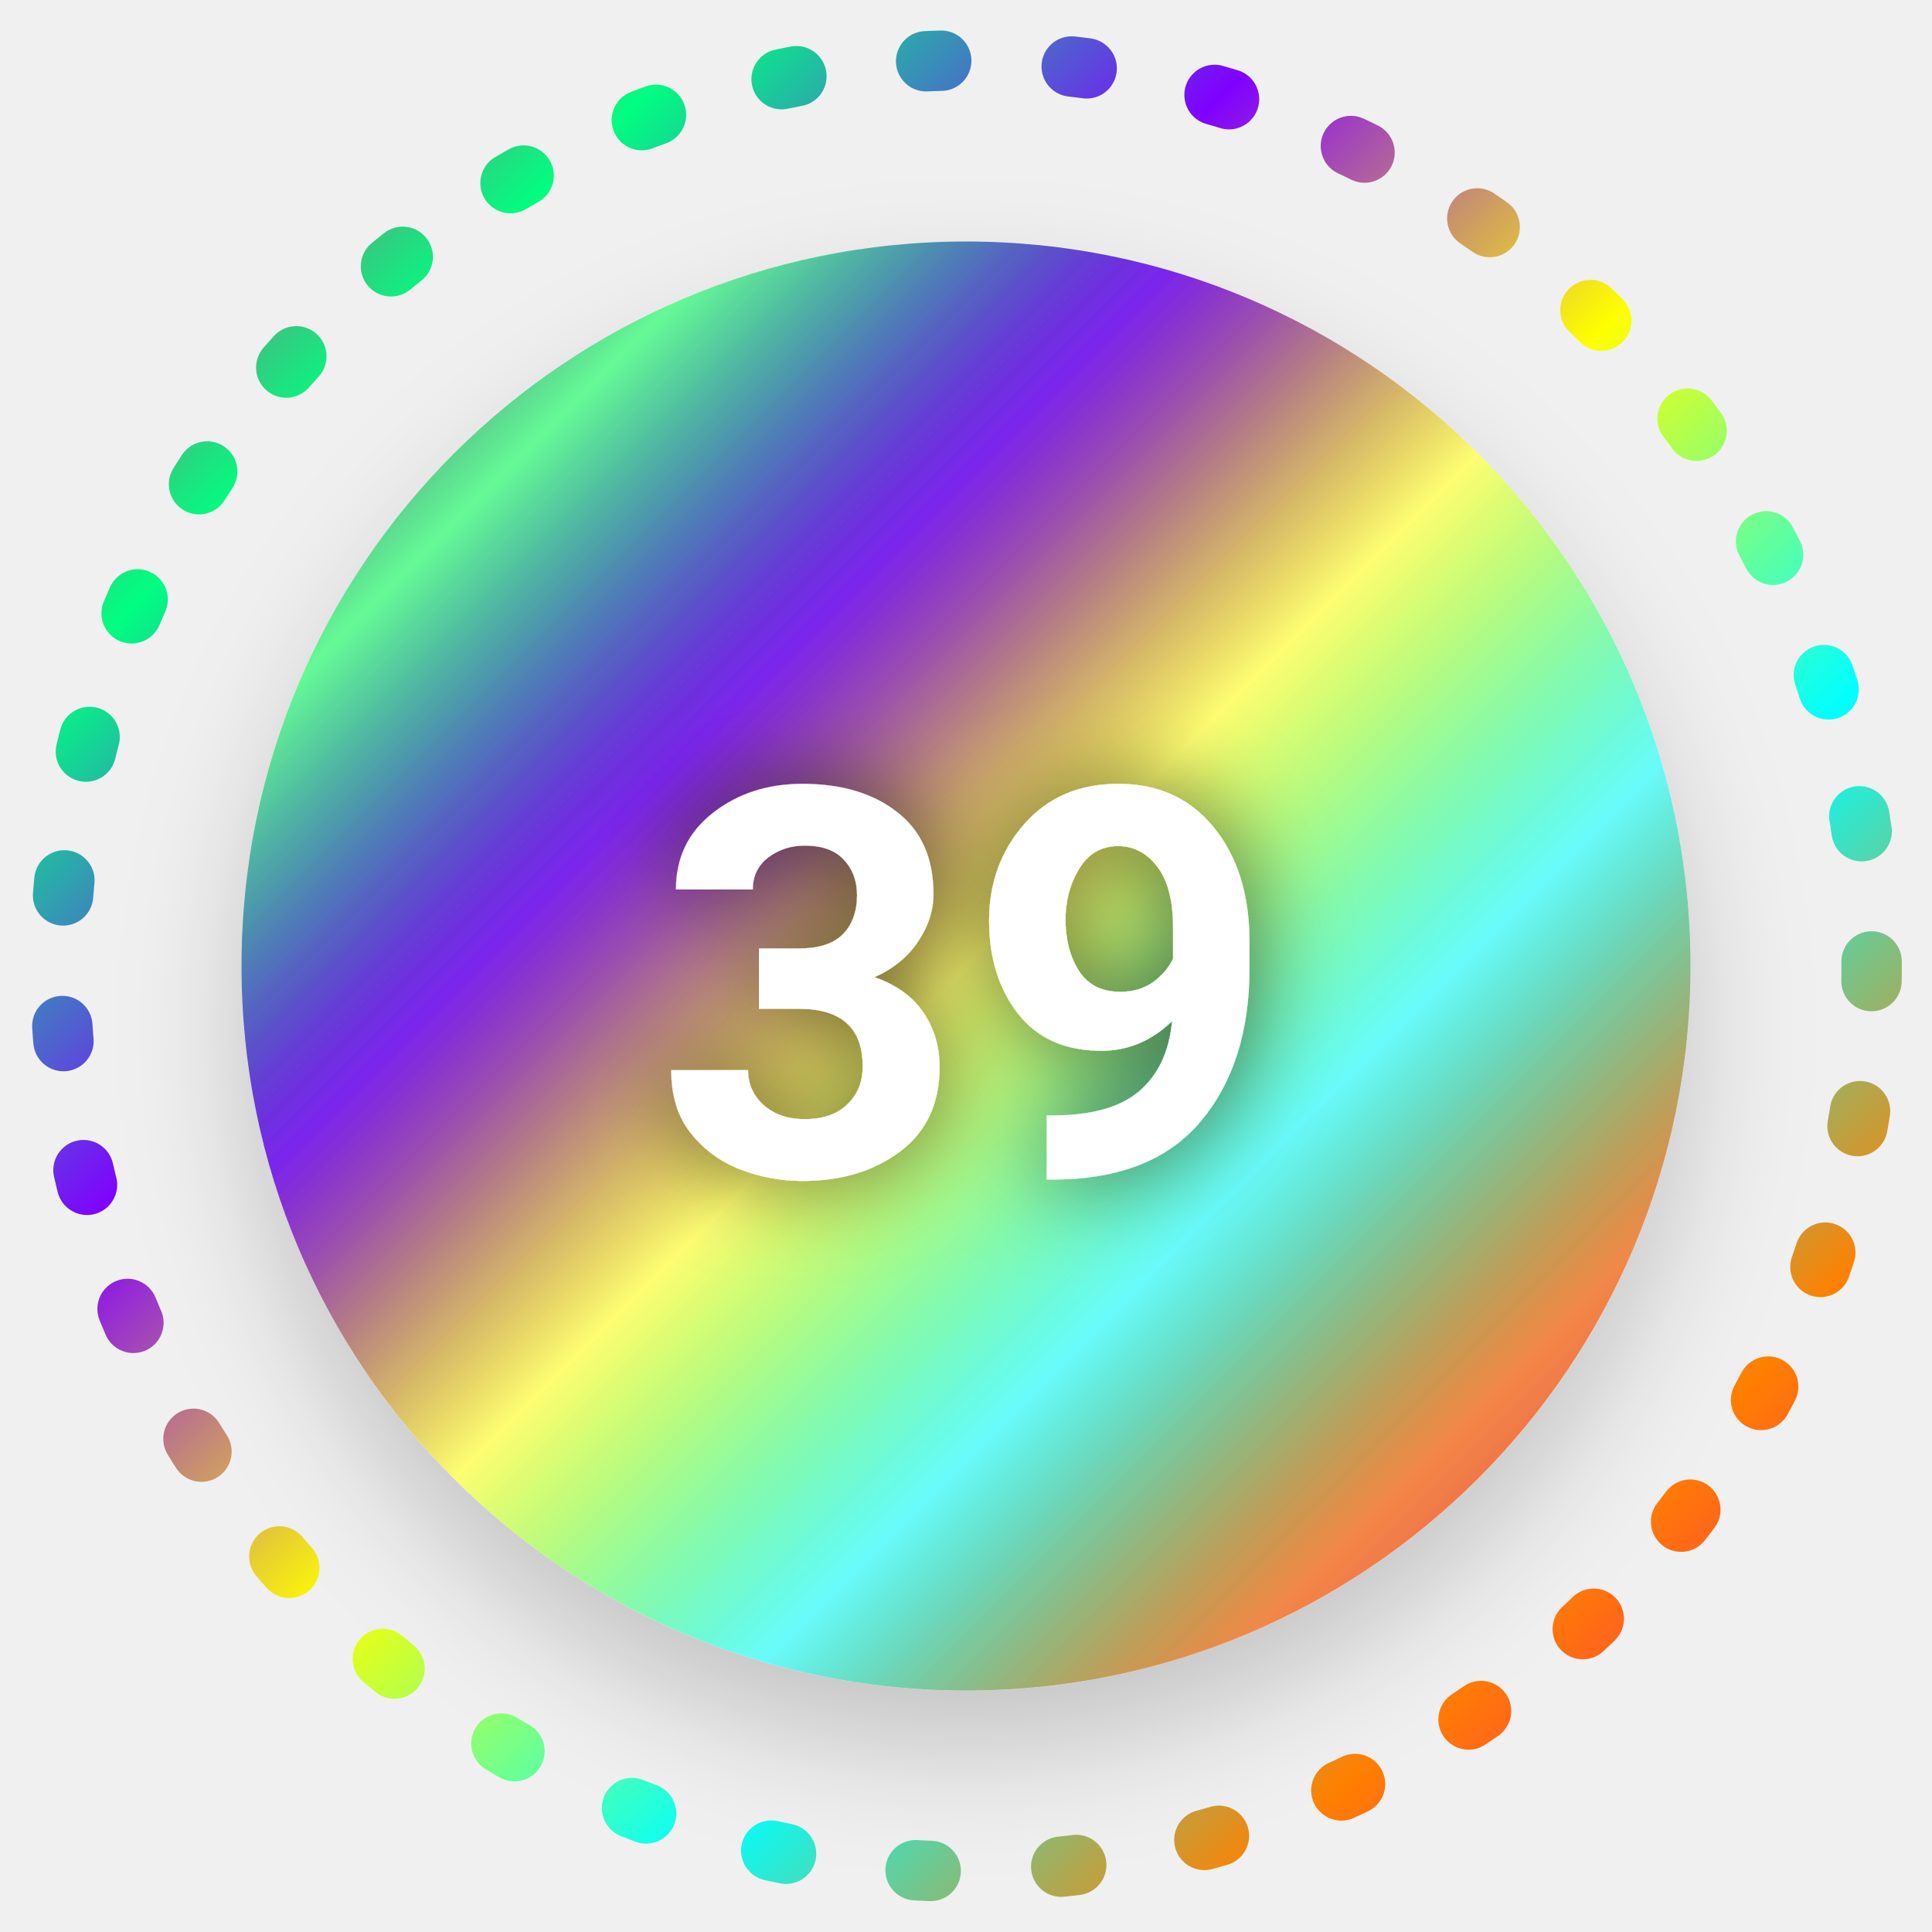
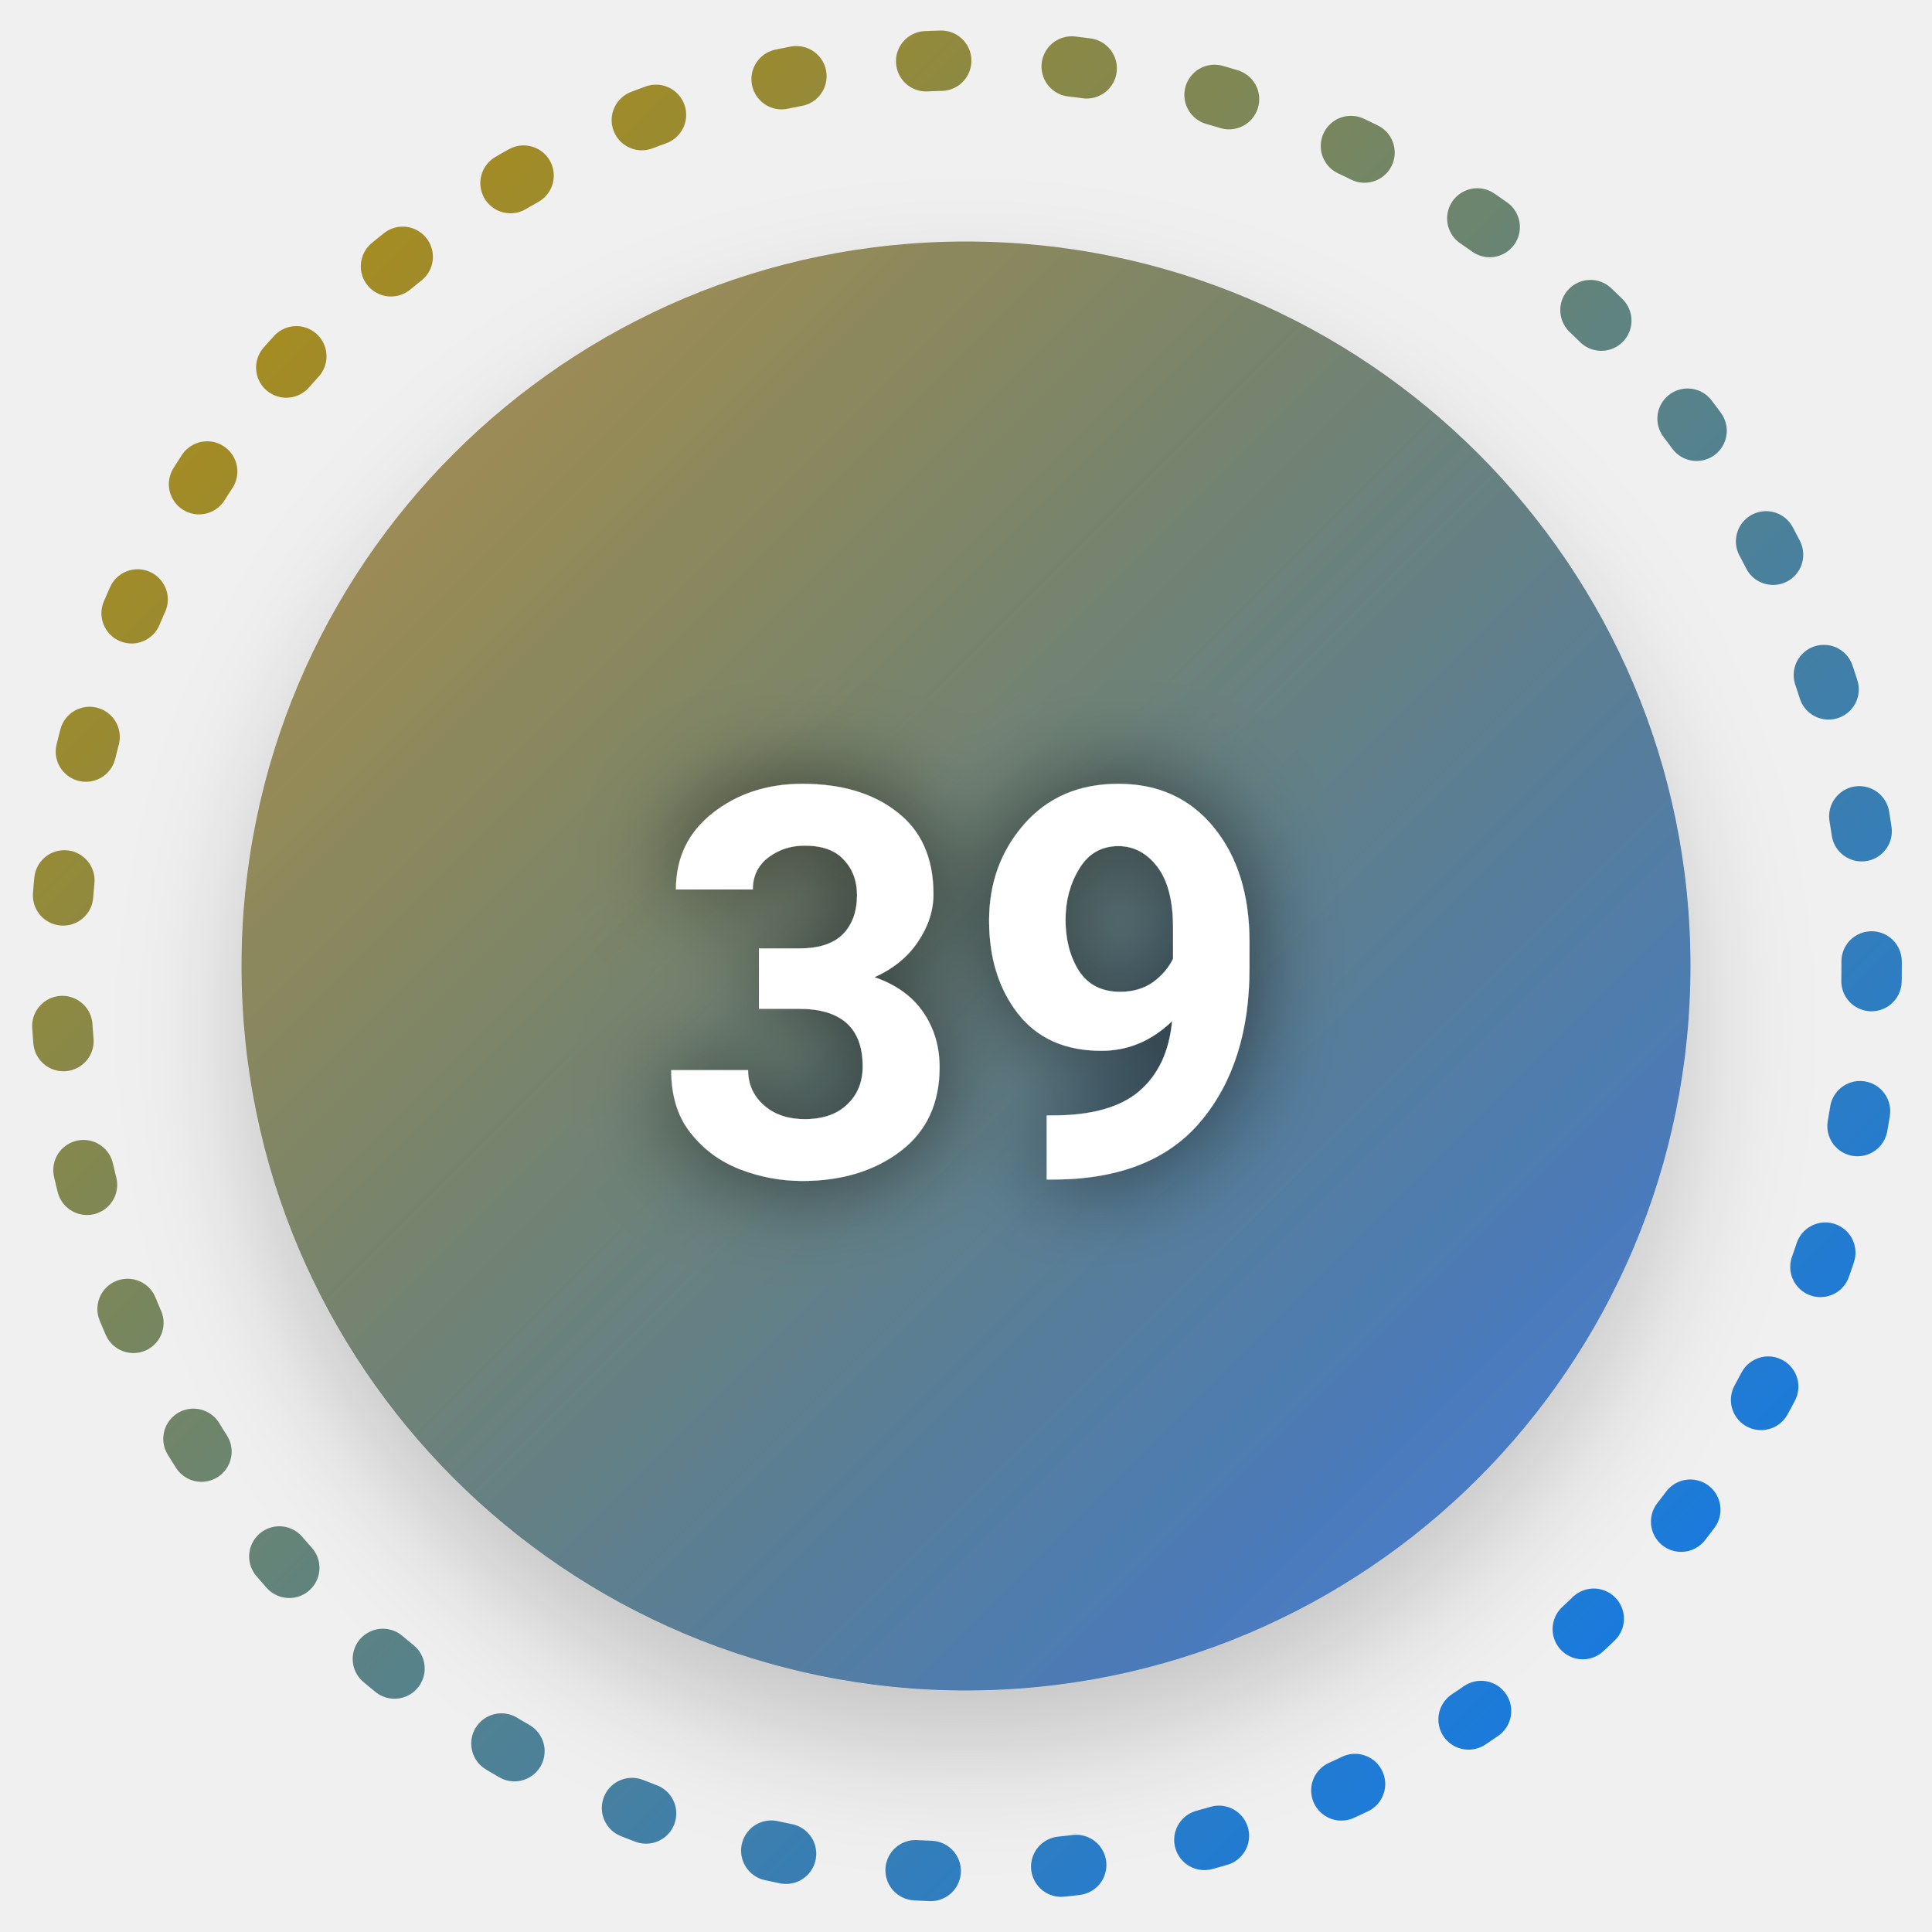
<svg xmlns="http://www.w3.org/2000/svg" width="64" height="64" viewBox="0 0 64 64" role="img" aria-label="Level 39">
  <defs>
    <linearGradient id="ring" x1="0" y1="0" x2="1" y2="1">
      <stop offset="0%" stop-color="#B87333" />
      <stop offset="100%" stop-color="#D18E52" />
    </linearGradient>
    <linearGradient id="inner" x1="0" y1="0" x2="1" y2="1">
-       <stop offset="0%" stop-color="#ff0080" />
-       <stop offset="17%" stop-color="#00ff80" />
-       <stop offset="33%" stop-color="#8000ff" />
-       <stop offset="50%" stop-color="#ffff00" />
-       <stop offset="67%" stop-color="#00ffff" />
-       <stop offset="83%" stop-color="#ff8000" />
-       <stop offset="100%" stop-color="#ff0080" />
+       <stop offset="0%" stop-color="#be8f00" />
+       <stop offset="100%" stop-color="#0077ff" />
    </linearGradient>
    <filter id="shadow" x="-20%" y="-20%" width="140%" height="140%">
      <feDropShadow dx="0" dy="2" stdDeviation="2" flood-color="#000" flood-opacity=".18" />
    </filter>
    <filter id="saturation" x="-20%" y="-20%" width="140%" height="140%">
-       <feColorMatrix type="saturate" values="0.82" />
+       <feColorMatrix type="saturate" values="0.7" />
    </filter>
    <filter id="text-shadow" x="-50%" y="-50%" width="200%" height="200%">
      <feDropShadow dx="0" dy="0" stdDeviation="1.5" flood-color="#000" flood-opacity="0.6" />
    </filter>
  </defs>
  <g filter="url(#shadow)">
    <circle cx="32" cy="32" r="24" fill="url(#inner)" filter="url(#saturation)" />
  </g>
  <text x="32" y="34" font-family="'Segoe UI', 'Roboto', 'Helvetica Neue', Arial, sans-serif" font-size="150%" font-weight="700" text-anchor="middle" dominant-baseline="middle" fill="#ffffff" filter="url(#text-shadow)">39
    </text>
  <circle cx="32" cy="32" r="30" fill="none" stroke="url(#inner)" stroke-width="2" stroke-linecap="round" stroke-dasharray="0.5 4.33" stroke-dashoffset="0" />
</svg>
